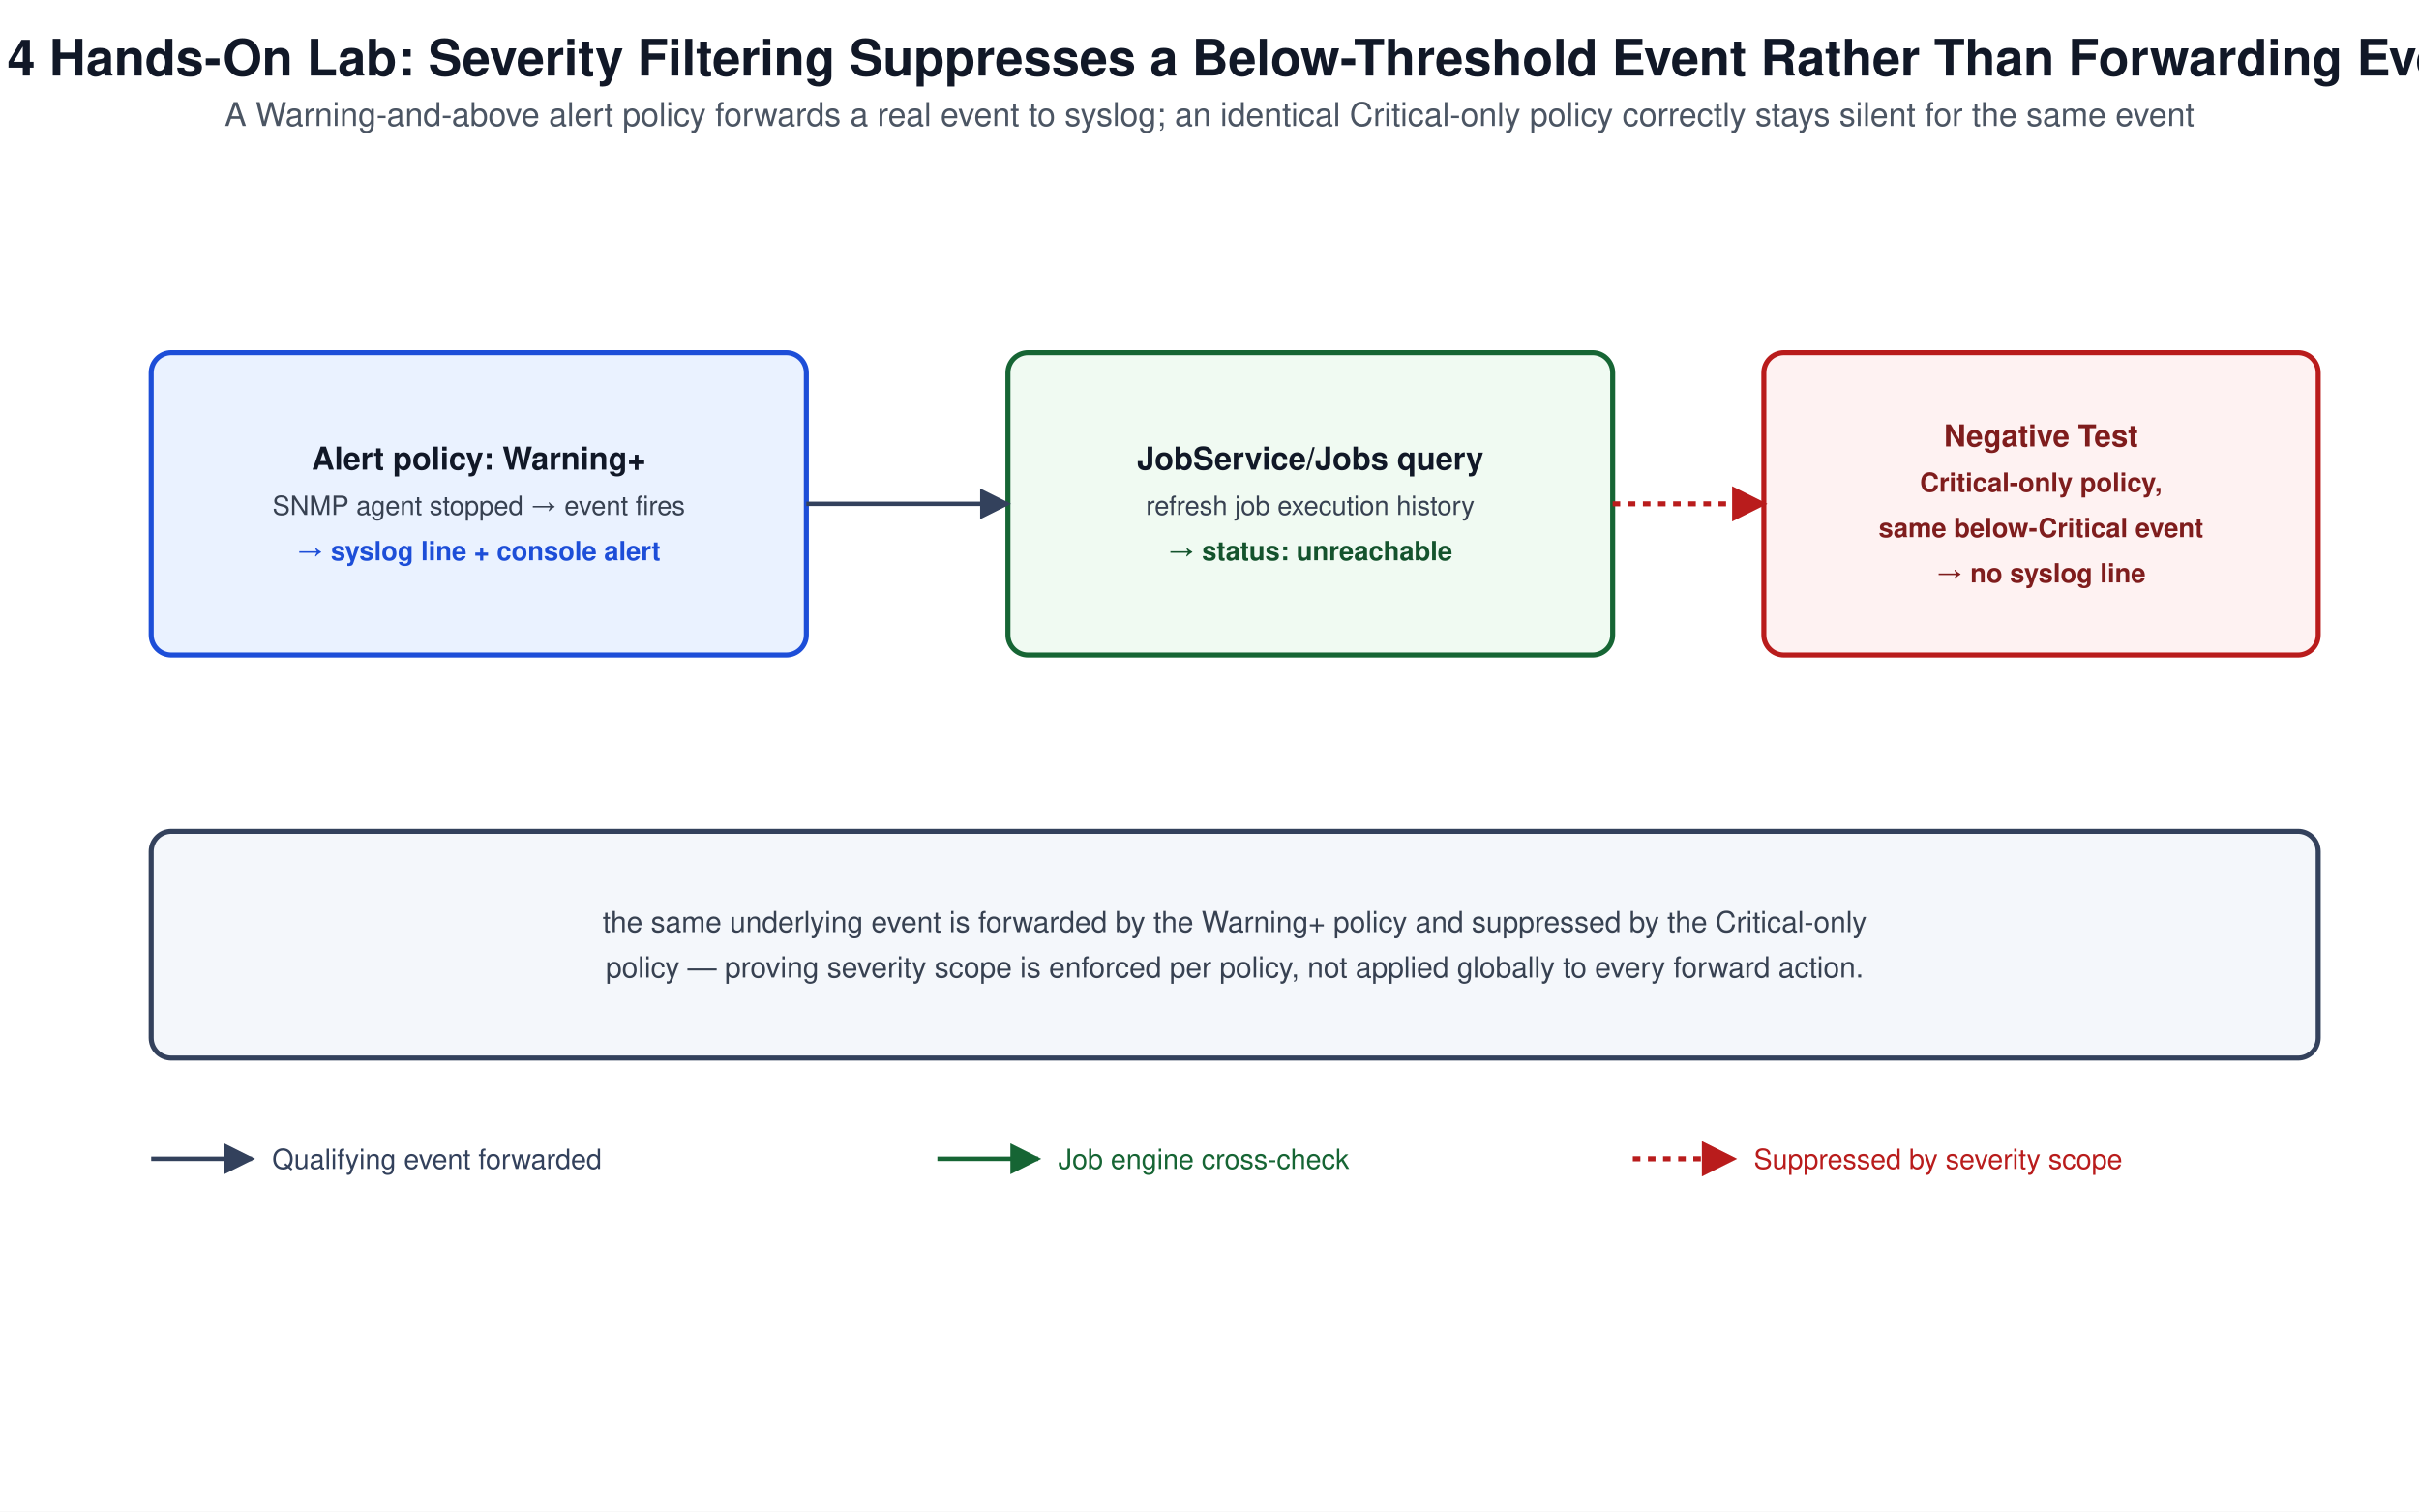
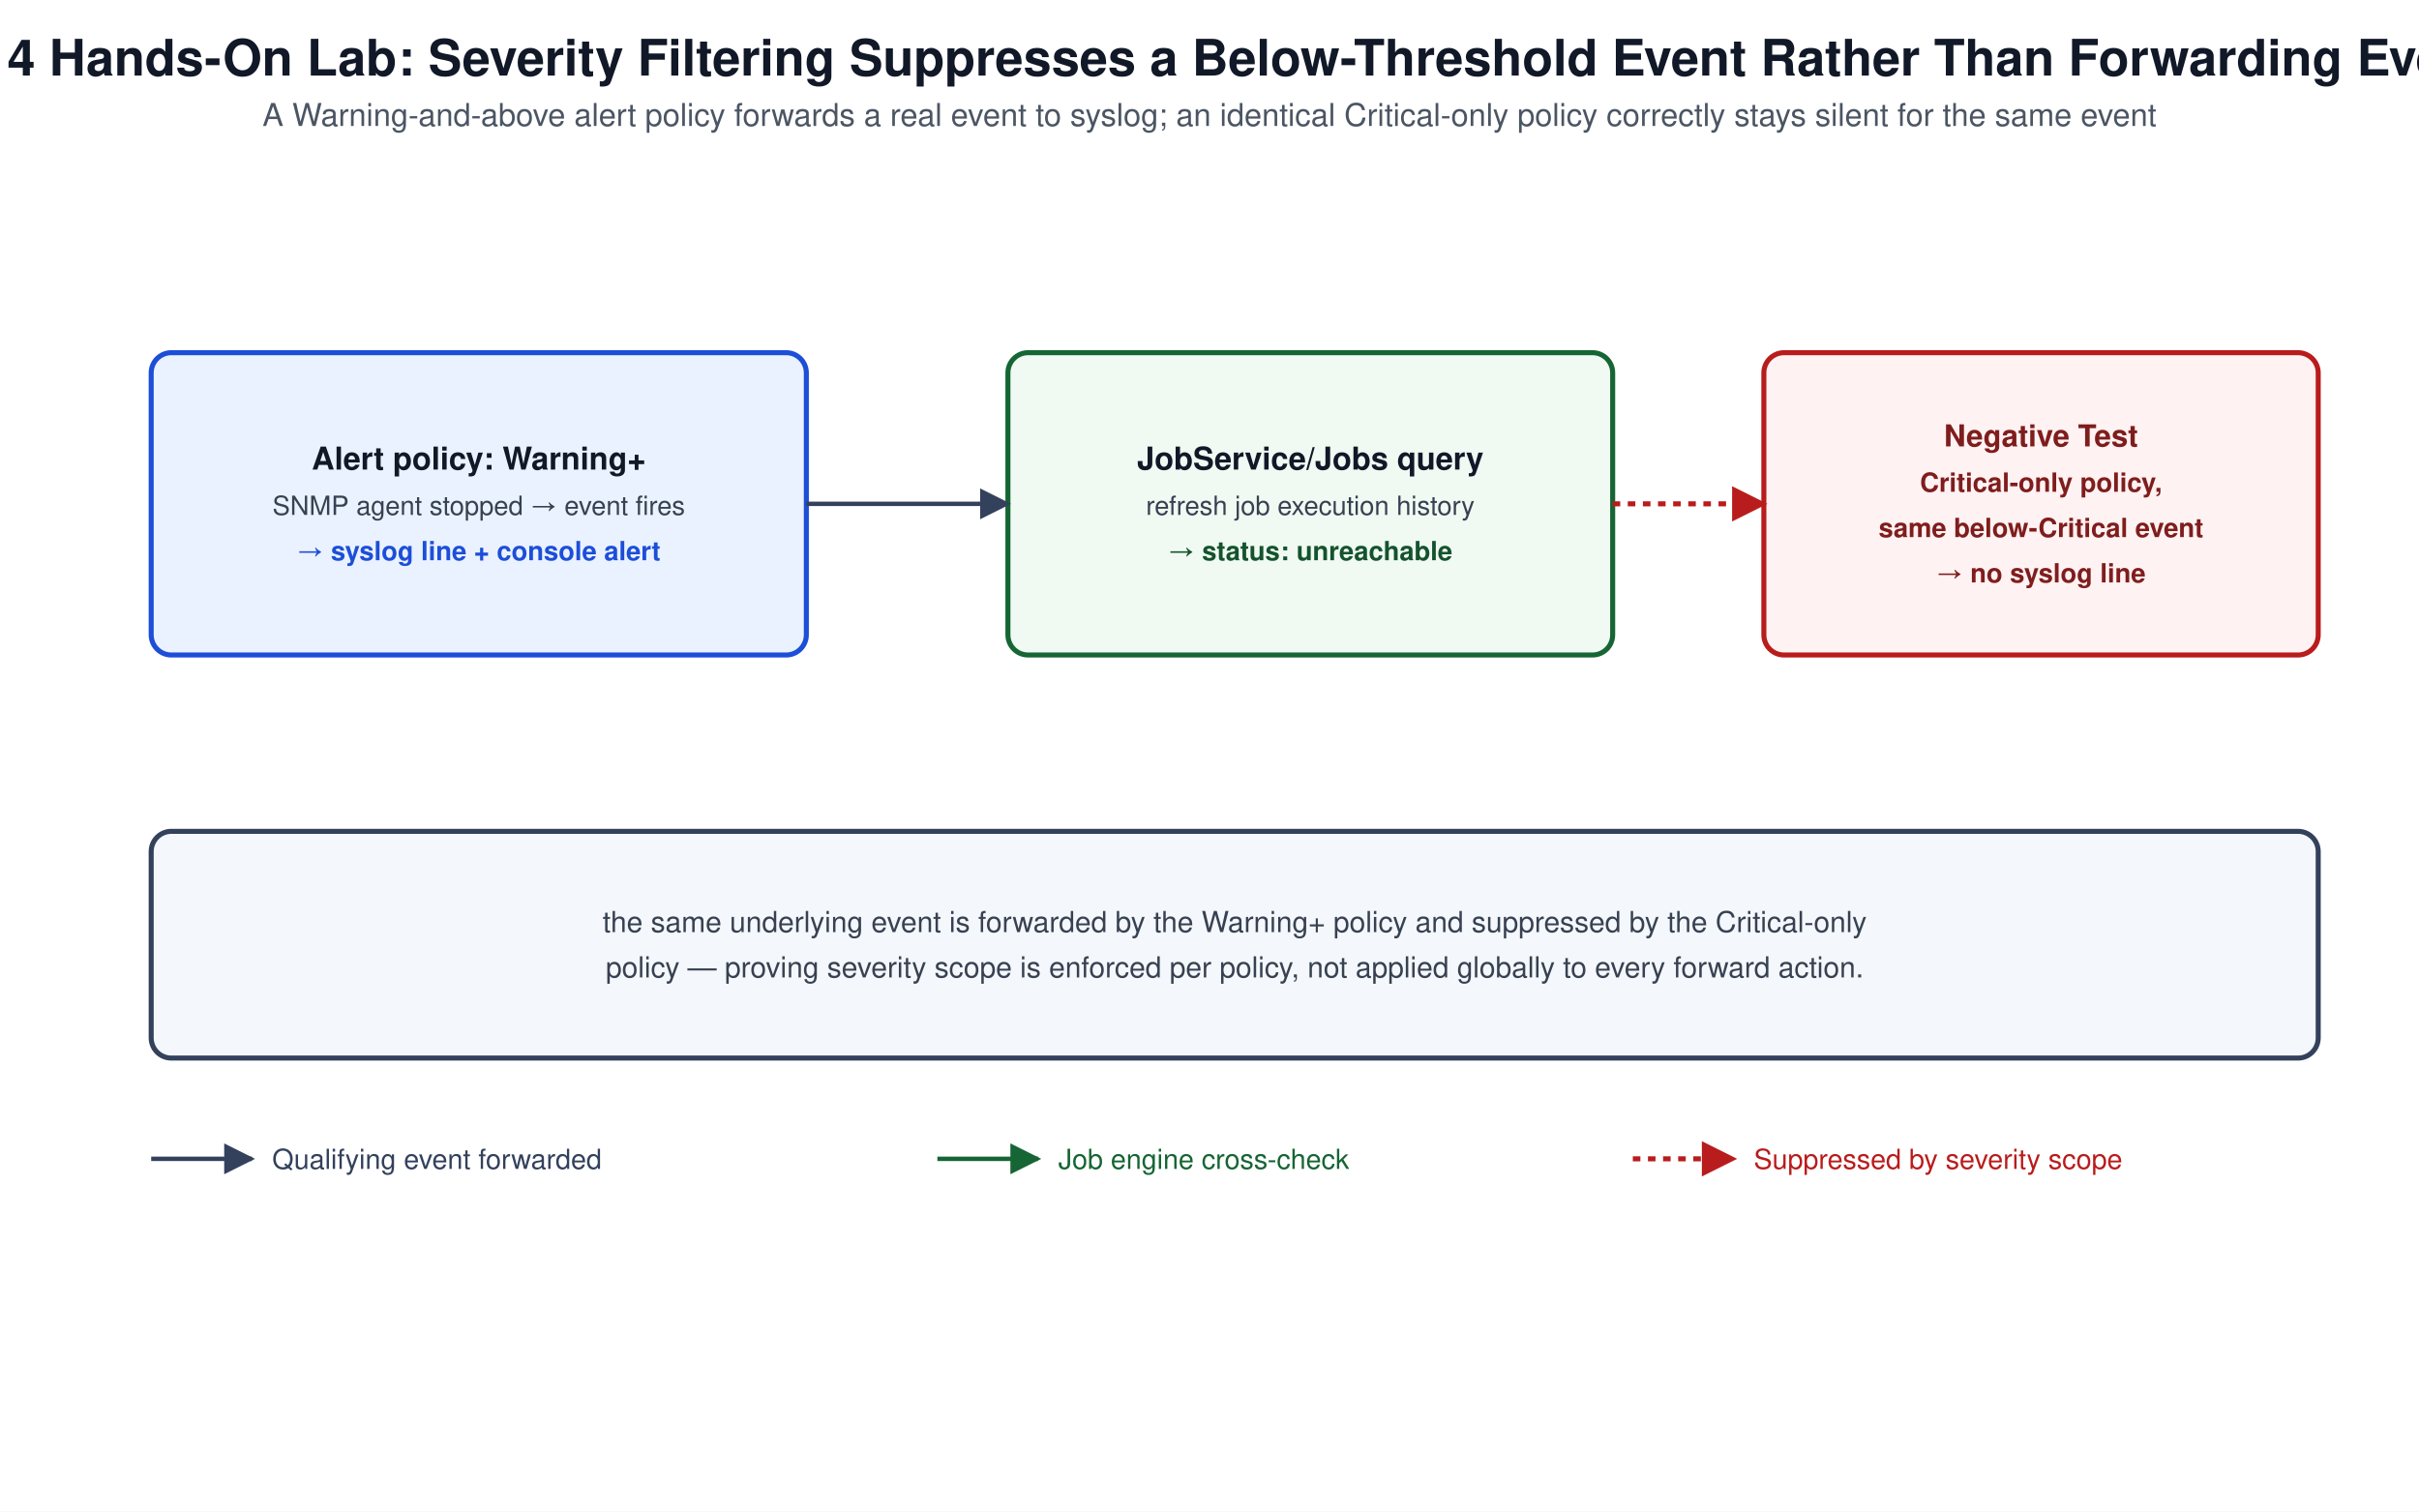
<svg xmlns="http://www.w3.org/2000/svg" viewBox="0 0 960 600" font-family="Helvetica, Arial, sans-serif">
  <defs>
    <marker id="arrow-alt" viewBox="0 0 10 10" refX="9" refY="5" markerWidth="7" markerHeight="7" orient="auto-start-reverse">
      <path d="M0,0 L10,5 L0,10 z" fill="#166534" />
    </marker>
    <marker id="arrow-mgmt" viewBox="0 0 10 10" refX="9" refY="5" markerWidth="7" markerHeight="7" orient="auto-start-reverse">
      <path d="M0,0 L10,5 L0,10 z" fill="#33415c" />
    </marker>
    <marker id="arrow-warn" viewBox="0 0 10 10" refX="9" refY="5" markerWidth="7" markerHeight="7" orient="auto-start-reverse">
      <path d="M0,0 L10,5 L0,10 z" fill="#b91c1c" />
    </marker>
  </defs>
  <rect x="0" y="0" width="960" height="600" fill="#ffffff" />
  <text x="480.0" y="30" text-anchor="middle" font-size="20" font-weight="700" fill="#111827">Chapter 4 Hands-On Lab: Severity Filtering Suppresses a Below-Threshold Event Rather Than Forwarding Everything</text>
-   <text x="480.0" y="50" text-anchor="middle" font-size="13" fill="#4b5563">A Warning-and-above alert policy forwards a real event to syslog; an identical Critical-only policy correctly stays silent for the same event</text>
+   <text x="480.0" y="50" text-anchor="middle" font-size="12.5" fill="#4b5563">A Warning-and-above alert policy forwards a real event to syslog; an identical Critical-only policy correctly stays silent for the same event</text>
  <rect x="60" y="140" width="260" height="120" rx="8" fill="#eaf2ff" stroke="#1d4ed8" stroke-width="2" />
  <text x="190.0" y="186.4" text-anchor="middle" font-size="12.5" font-weight="700" fill="#111827">Alert policy: Warning+</text>
  <text x="190.0" y="204.4" text-anchor="middle" font-size="10.5" font-weight="400" fill="#374151">SNMP agent stopped → event fires</text>
  <text x="190.0" y="222.4" text-anchor="middle" font-size="10.5" font-weight="700" fill="#1d4ed8">→ syslog line + console alert</text>
  <rect x="400" y="140" width="240" height="120" rx="8" fill="#f0faf2" stroke="#166534" stroke-width="2" />
  <text x="520.0" y="186.4" text-anchor="middle" font-size="12.5" font-weight="700" fill="#111827">JobService/Jobs query</text>
  <text x="520.0" y="204.4" text-anchor="middle" font-size="10.5" font-weight="400" fill="#374151">refresh job execution history</text>
  <text x="520.0" y="222.4" text-anchor="middle" font-size="10.5" font-weight="700" fill="#14532d">→ status: unreachable</text>
  <line x1="320" y1="200" x2="400" y2="200" stroke="#33415c" stroke-width="1.75" marker-end="url(#arrow-mgmt)" />
  <rect x="700" y="140" width="220" height="120" rx="8" fill="#fef2f2" stroke="#b91c1c" stroke-width="2" />
  <text x="810.0" y="177.2" text-anchor="middle" font-size="12" font-weight="700" fill="#7f1d1d">Negative Test</text>
  <text x="810.0" y="195.2" text-anchor="middle" font-size="10.5" font-weight="700" fill="#7f1d1d">Critical-only policy,</text>
  <text x="810.0" y="213.2" text-anchor="middle" font-size="10.5" font-weight="700" fill="#7f1d1d">same below-Critical event</text>
  <text x="810.0" y="231.2" text-anchor="middle" font-size="10.5" font-weight="700" fill="#7f1d1d">→ no syslog line</text>
  <line x1="640" y1="200" x2="700" y2="200" stroke="#b91c1c" stroke-width="2" stroke-dasharray="3 3" marker-end="url(#arrow-warn)" />
  <rect x="60" y="330" width="860" height="90" rx="8" fill="#f4f7fb" stroke="#33415c" stroke-width="2" />
  <text x="490.0" y="370.0" text-anchor="middle" font-size="11.5" font-weight="400" fill="#374151">the same underlying event is forwarded by the Warning+ policy and suppressed by the Critical-only</text>
  <text x="490.0" y="388.0" text-anchor="middle" font-size="11.5" font-weight="400" fill="#374151">policy — proving severity scope is enforced per policy, not applied globally to every forward action.</text>
  <line x1="60" y1="460" x2="100" y2="460" stroke="#33415c" stroke-width="1.75" marker-end="url(#arrow-mgmt)" />
  <text x="108" y="464" font-size="11" fill="#33415c">Qualifying event forwarded</text>
  <line x1="372" y1="460" x2="412" y2="460" stroke="#166534" stroke-width="1.75" marker-end="url(#arrow-alt)" />
  <text x="420" y="464" font-size="11" fill="#166534">Job engine cross-check</text>
  <line x1="648" y1="460" x2="688" y2="460" stroke="#b91c1c" stroke-width="2" stroke-dasharray="3 3" marker-end="url(#arrow-warn)" />
  <text x="696" y="464" font-size="11" fill="#b91c1c">Suppressed by severity scope</text>
</svg>
